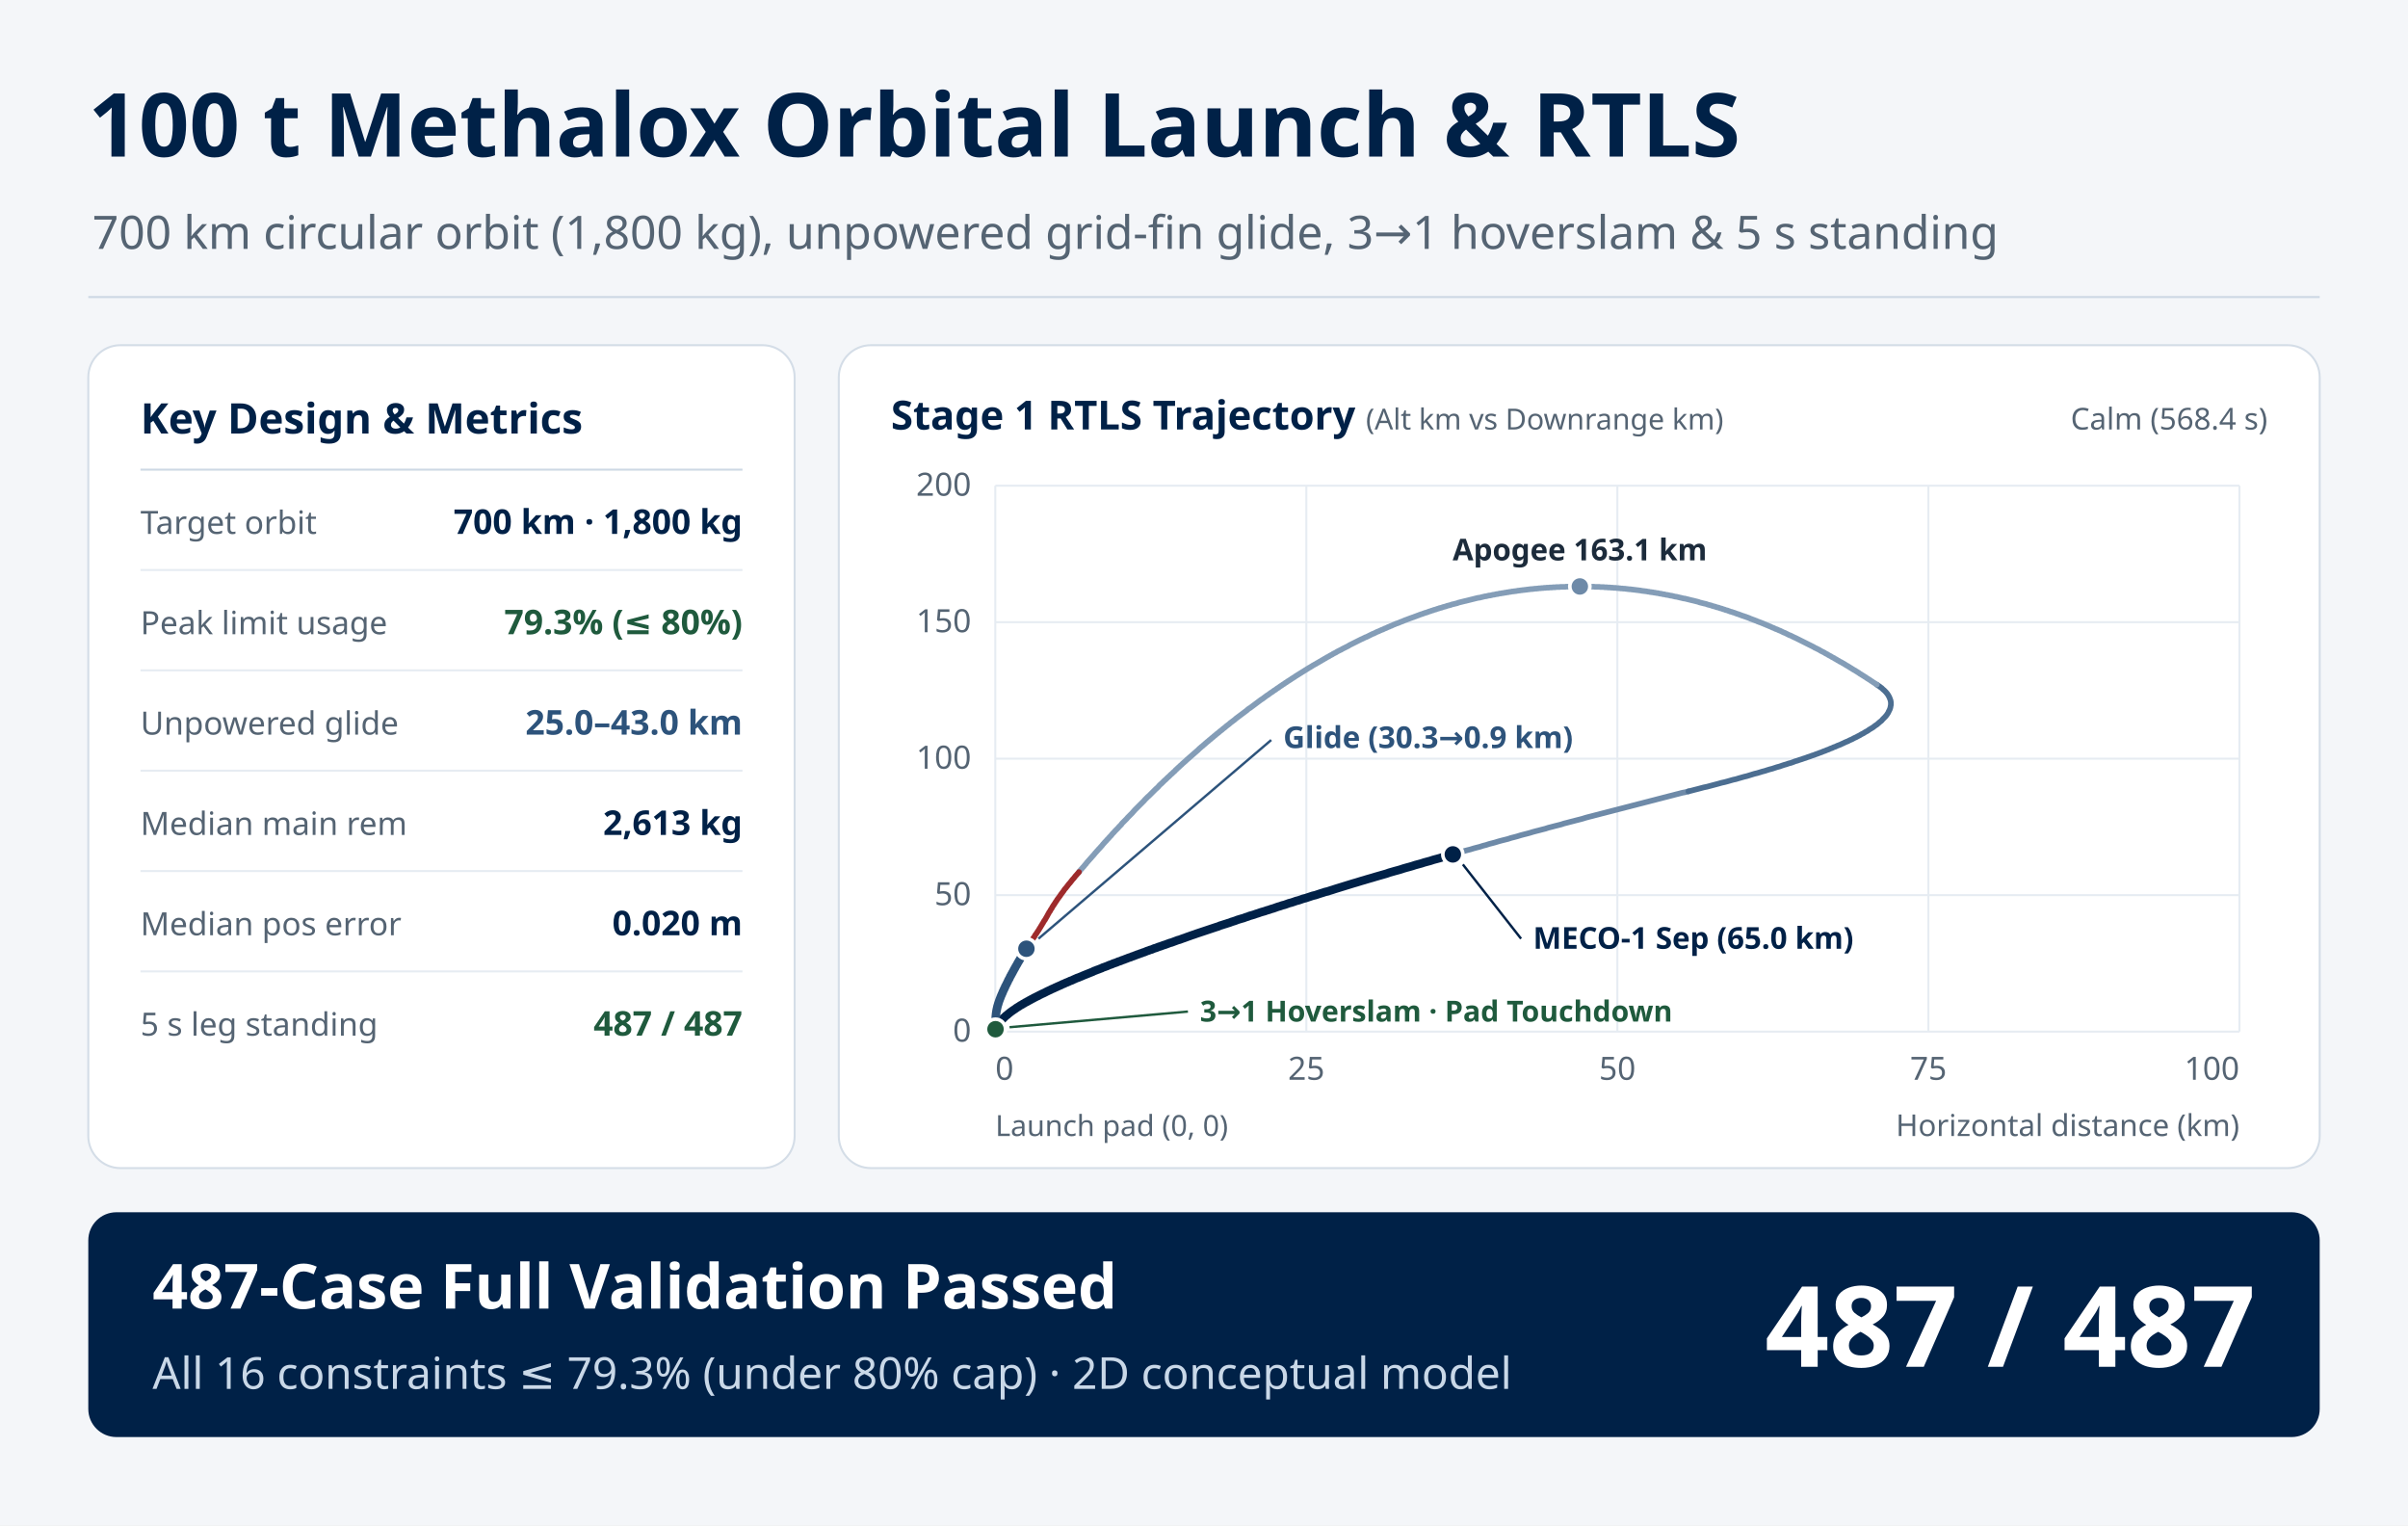
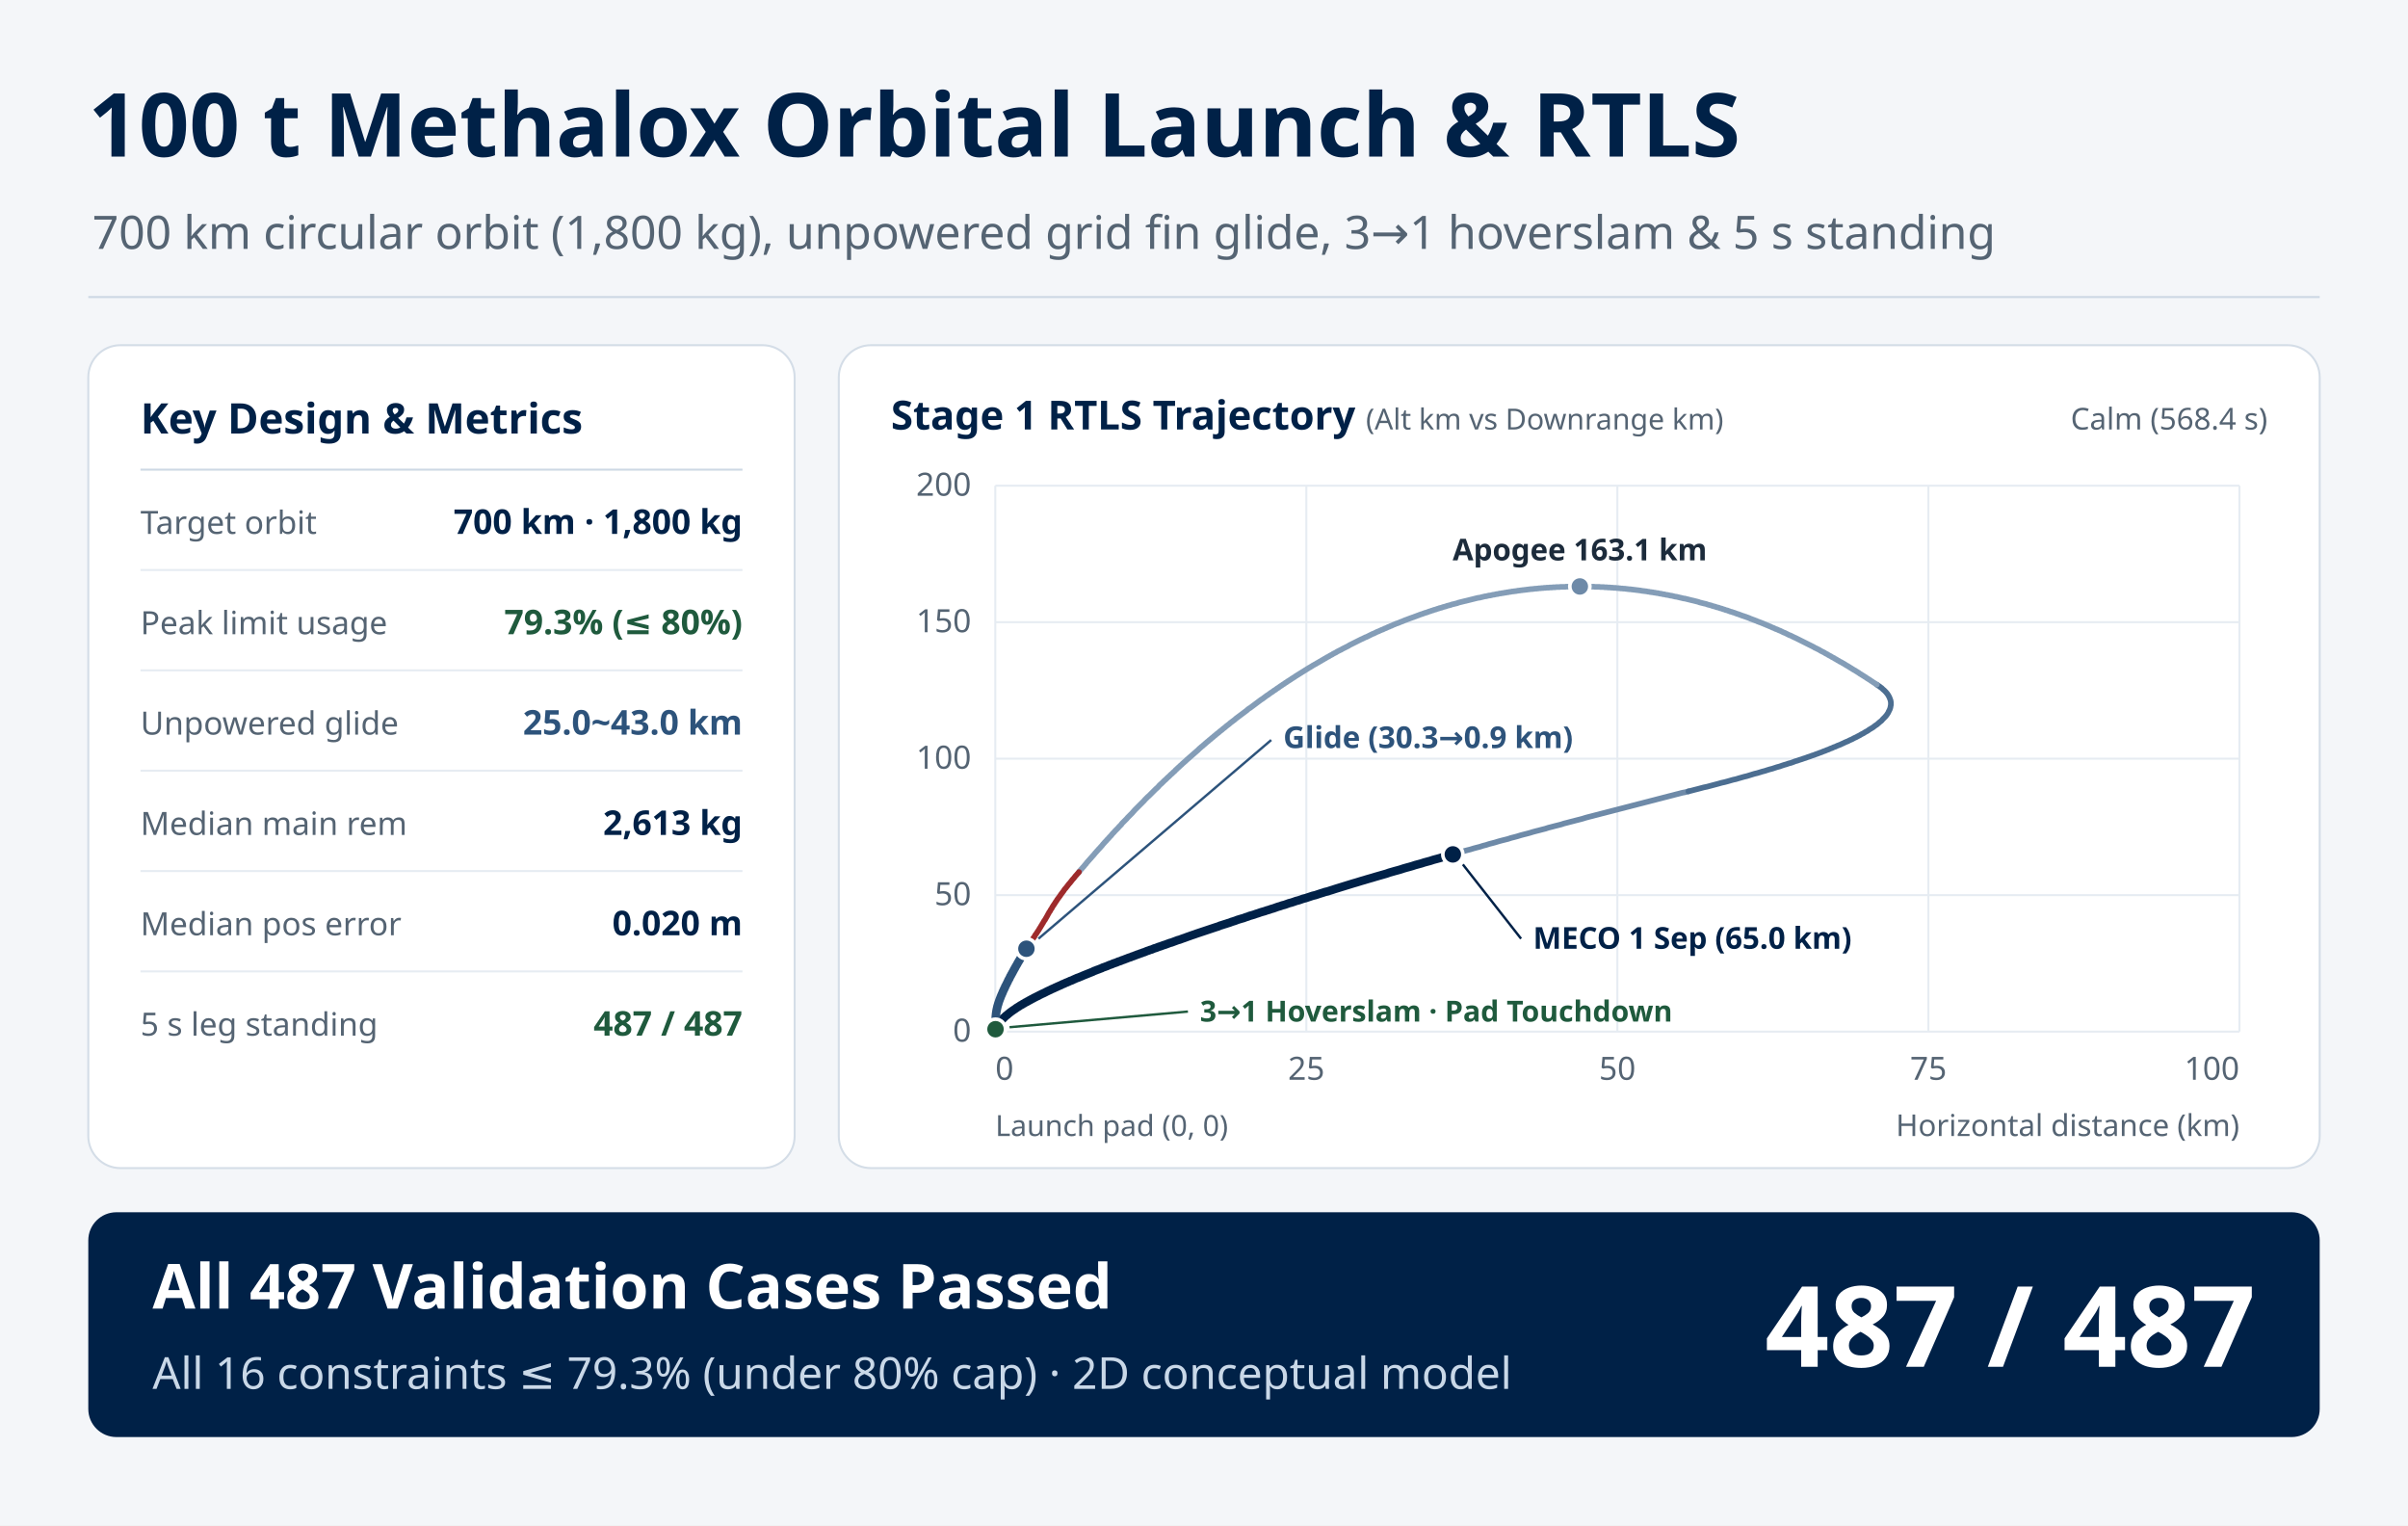
<svg xmlns="http://www.w3.org/2000/svg" width="1200" height="760" viewBox="0 0 1200 760" role="img" aria-labelledby="title desc">
  <style>text{font-family:'Noto Sans KR','Malgun Gothic','Apple SD Gothic Neo','Segoe UI',sans-serif;font-variant-numeric:tabular-nums}</style>
  <rect width="1200" height="760" fill="#F4F6F9" />
  <text x="44" y="78" font-size="44" fill="#002147" font-weight="750">100 t Methalox Orbital Launch &amp; RTLS</text>
-   <text x="46" y="124" font-size="23" fill="#556473">700 km circular orbit (1,800 kg), unpowered grid-fin glide, 3→1 hoverslam &amp; 5 s standing</text>
+   <text x="46" y="124" font-size="23" fill="#556473">700 km circular orbit (1,800 kg), unpowered grid fin glide, 3→1 hoverslam &amp; 5 s standing</text>
  <line x1="44" y1="148" x2="1156" y2="148" stroke="#CDD8E4" stroke-width="1" />
  <rect x="44" y="172" width="352" height="410" rx="16" fill="#FFFFFF" stroke="#D4DDE7" stroke-width="1" />
  <text x="70" y="216" font-size="21" fill="#002147" font-weight="700">Key Design &amp; Metrics</text>
  <line x1="70" y1="234" x2="370" y2="234" stroke="#CDD8E4" stroke-width="1" />
  <text x="70" y="266" font-size="16" fill="#556473">Target orbit</text>
  <text x="370" y="266" font-size="17" fill="#002147" font-weight="700" text-anchor="end">700 km · 1,800 kg</text>
  <line x1="70" y1="284" x2="370" y2="284" stroke="#E6ECF2" stroke-width="1" />
  <text x="70" y="316" font-size="16" fill="#556473">Peak limit usage</text>
  <text x="370" y="316" font-size="17" fill="#1F5A3D" font-weight="700" text-anchor="end">79.3% (≤ 80%)</text>
  <line x1="70" y1="334" x2="370" y2="334" stroke="#E6ECF2" stroke-width="1" />
  <text x="70" y="366" font-size="16" fill="#556473">Unpowered glide</text>
-   <text x="370" y="366" font-size="17" fill="#2D537B" font-weight="700" text-anchor="end">25.0–43.0 km</text>
+   <text x="370" y="366" font-size="17" fill="#2D537B" font-weight="700" text-anchor="end">25.0~43.0 km</text>
  <line x1="70" y1="384" x2="370" y2="384" stroke="#E6ECF2" stroke-width="1" />
  <text x="70" y="416" font-size="16" fill="#556473">Median main rem</text>
  <text x="370" y="416" font-size="17" fill="#002147" font-weight="700" text-anchor="end">2,613 kg</text>
  <line x1="70" y1="434" x2="370" y2="434" stroke="#E6ECF2" stroke-width="1" />
  <text x="70" y="466" font-size="16" fill="#556473">Median pos error</text>
  <text x="370" y="466" font-size="17" fill="#002147" font-weight="700" text-anchor="end">0.020 m</text>
  <line x1="70" y1="484" x2="370" y2="484" stroke="#E6ECF2" stroke-width="1" />
  <text x="70" y="516" font-size="16" fill="#556473">5 s leg standing</text>
  <text x="370" y="516" font-size="17" fill="#1F5A3D" font-weight="700" text-anchor="end">487 / 487</text>
  <rect x="418" y="172" width="738" height="410" rx="16" fill="#FFFFFF" stroke="#D4DDE7" stroke-width="1" />
  <text x="444" y="214" font-size="20" fill="#002147" font-weight="700">Stage 1 RTLS Trajectory <tspan font-size="14.5" fill="#556473" font-weight="400">(Alt km vs Downrange km)</tspan>
  </text>
  <text x="1130" y="214" font-size="15" fill="#556473" text-anchor="end">Calm (568.4 s)</text>
  <line x1="496" y1="514.0" x2="1116" y2="514.0" stroke="#E6ECF2" stroke-width="1" />
  <text x="484" y="519.0" font-size="16" fill="#556473" text-anchor="end">0</text>
  <line x1="496" y1="446.0" x2="1116" y2="446.0" stroke="#E6ECF2" stroke-width="1" />
  <text x="484" y="451.0" font-size="16" fill="#556473" text-anchor="end">50</text>
  <line x1="496" y1="378.0" x2="1116" y2="378.0" stroke="#E6ECF2" stroke-width="1" />
  <text x="484" y="383.0" font-size="16" fill="#556473" text-anchor="end">100</text>
  <line x1="496" y1="310.0" x2="1116" y2="310.0" stroke="#E6ECF2" stroke-width="1" />
  <text x="484" y="315.0" font-size="16" fill="#556473" text-anchor="end">150</text>
  <line x1="496" y1="242.0" x2="1116" y2="242.0" stroke="#E6ECF2" stroke-width="1" />
  <text x="484" y="247.0" font-size="16" fill="#556473" text-anchor="end">200</text>
  <line x1="496.0" y1="242" x2="496.0" y2="514" stroke="#E6ECF2" stroke-width="1" />
  <text x="496.0" y="538" font-size="16" fill="#556473" text-anchor="start">0</text>
  <line x1="651.0" y1="242" x2="651.0" y2="514" stroke="#E6ECF2" stroke-width="1" />
  <text x="651.0" y="538" font-size="16" fill="#556473" text-anchor="middle">25</text>
  <line x1="806.0" y1="242" x2="806.0" y2="514" stroke="#E6ECF2" stroke-width="1" />
  <text x="806.0" y="538" font-size="16" fill="#556473" text-anchor="middle">50</text>
  <line x1="961.0" y1="242" x2="961.0" y2="514" stroke="#E6ECF2" stroke-width="1" />
  <text x="961.0" y="538" font-size="16" fill="#556473" text-anchor="middle">75</text>
  <line x1="1116.0" y1="242" x2="1116.0" y2="514" stroke="#E6ECF2" stroke-width="1" />
  <text x="1116.0" y="538" font-size="16" fill="#556473" text-anchor="end">100</text>
  <polyline points="496.0,514.0 496.0,514.0 496.0,514.0 496.0,514.0 496.0,514.0 496.0,514.0 496.0,514.0 496.0,514.0 496.0,514.0 496.0,514.0 496.0,514.0 496.0,514.0 496.0,514.0 496.0,513.9 496.0,513.9 496.0,513.9 496.0,513.9 496.0,513.9 496.0,513.9 496.0,513.9 496.0,513.9 496.0,513.9 496.0,513.9 496.0,513.9 496.0,513.9 496.0,513.8 496.0,513.8 496.0,513.8 496.0,513.8 496.0,513.8 496.0,513.8 496.0,513.8 496.0,513.7 496.0,513.7 496.0,513.7 496.0,513.7 496.0,513.7 496.0,513.7 496.0,513.7 496.0,513.6 496.0,513.6 496.0,513.6 496.0,513.6 496.0,513.6 496.0,513.5 496.0,513.5 496.0,513.5 496.0,513.5 496.0,513.4 496.0,513.4 496.0,513.4 496.0,513.4 496.0,513.4 496.0,513.3 496.0,513.3 496.0,513.3 496.0,513.2 496.0,513.2 496.0,513.2 496.0,513.2 496.0,513.1 496.0,513.1 496.0,513.1 496.0,513.0 496.0,513.0 496.0,513.0 496.1,512.9 496.1,512.9 496.1,512.9 496.1,512.8 496.1,512.8 496.1,512.8 496.1,512.7 496.1,512.7 496.1,512.7 496.1,512.6 496.1,512.6 496.2,512.6 496.2,512.5 496.2,512.5 496.2,512.4 496.2,512.4 496.2,512.4 496.3,512.3 496.3,512.3 496.3,512.2 496.3,512.2 496.3,512.1 496.3,512.1 496.4,512.1 496.4,512.0 496.4,512.0 496.4,511.9 496.5,511.9 496.5,511.8 496.5,511.8 496.5,511.7 496.6,511.7 496.6,511.6 496.6,511.6 496.6,511.5 496.7,511.5 496.7,511.4 496.7,511.4 496.8,511.3 496.8,511.3 496.8,511.2 496.9,511.1 496.9,511.1 496.9,511.0 497.0,511.0 497.0,510.9 497.0,510.9 497.1,510.8 497.1,510.7 497.2,510.7 497.2,510.6 497.2,510.6 497.3,510.5 497.3,510.4 497.4,510.4 497.4,510.3 497.5,510.2 497.5,510.2 497.5,510.1 497.6,510.0 497.6,510.0 497.7,509.9 497.8,509.8 497.8,509.8 497.9,509.7 497.9,509.6 498.0,509.6 498.0,509.5 498.1,509.4 498.1,509.3 498.2,509.3 498.3,509.2 498.3,509.1 498.4,509.1 498.5,509.0 498.5,508.9 498.6,508.8 498.7,508.7 498.7,508.7 498.8,508.6 498.9,508.5 499.0,508.4 499.0,508.3 499.1,508.3 499.2,508.2 499.3,508.1 499.3,508.0 499.4,507.9 499.5,507.8 499.6,507.8 499.7,507.7 499.8,507.6 499.8,507.5 499.9,507.4 500.0,507.3 500.1,507.2 500.2,507.1 500.3,507.1 500.4,507.0 500.5,506.9 500.6,506.8 500.7,506.7 500.8,506.6 500.9,506.5 501.0,506.4 501.1,506.3 501.2,506.2 501.3,506.1 501.4,506.0 501.5,506.0 501.6,505.9 501.8,505.8 501.9,505.7 502.0,505.6 502.1,505.5 502.2,505.4 502.3,505.3 502.4,505.2 502.6,505.1 502.7,505.0 502.8,504.9 502.9,504.8 503.1,504.7 503.2,504.6 503.3,504.5 503.4,504.4 503.6,504.3 503.7,504.2 503.8,504.1 504.0,504.0 504.1,503.9 504.3,503.8 504.4,503.7 504.5,503.6 504.7,503.5 504.8,503.4 505.0,503.3 505.1,503.2 505.3,503.1 505.4,503.0 505.6,502.9 505.7,502.8 505.9,502.7 506.0,502.6 506.2,502.5 506.4,502.3 506.5,502.2 506.7,502.1 506.9,502.0 507.0,501.9 507.2,501.8 507.4,501.7 507.5,501.6 507.7,501.5 507.9,501.4 508.1,501.2 508.3,501.1 508.4,501.0 508.6,500.9 508.8,500.8 509.0,500.7 509.2,500.6 509.4,500.5 509.6,500.3 509.8,500.2 510.0,500.1 510.2,500.0 510.4,499.9 510.6,499.8 510.8,499.6 511.0,499.5 511.2,499.4 511.4,499.3 511.7,499.2 511.9,499.0 512.1,498.9 512.3,498.8 512.6,498.7 512.8,498.5 513.0,498.4 513.2,498.3 513.5,498.2 513.7,498.0 514.0,497.9 514.2,497.8 514.5,497.6 514.7,497.5 515.0,497.4 515.2,497.2 515.5,497.1 515.7,497.0 516.0,496.8 516.3,496.7 516.5,496.6 516.8,496.4 517.1,496.3 517.4,496.2 517.6,496.0 517.9,495.9 518.2,495.7 518.5,495.6 518.8,495.4 519.1,495.3 519.4,495.1 519.7,495.0 520.0,494.9 520.3,494.7 520.6,494.6 520.9,494.4 521.2,494.3 521.5,494.1 521.9,493.9 522.2,493.8 522.5,493.6 522.8,493.5 523.2,493.3 523.5,493.2 523.8,493.0 524.2,492.8 524.5,492.7 524.9,492.5 525.2,492.4 525.6,492.2 525.9,492.0 526.3,491.9 526.7,491.7 527.0,491.5 527.4,491.4 527.8,491.2 528.2,491.0 528.6,490.9 528.9,490.7 529.3,490.5 529.7,490.3 530.1,490.2 530.5,490.0 530.9,489.8 531.3,489.6 531.7,489.5 532.1,489.3 532.6,489.1 533.0,488.9 533.4,488.7 533.8,488.6 534.3,488.4 534.7,488.2 535.1,488.0 535.6,487.8 536.0,487.6 536.5,487.4 536.9,487.2 537.4,487.1 537.8,486.9 538.3,486.7 538.8,486.5 539.3,486.3 539.7,486.1 540.2,485.9 540.7,485.7 541.2,485.5 541.7,485.3 542.2,485.1 542.7,484.9 543.2,484.7 543.7,484.5 544.2,484.3 544.7,484.1 545.2,483.8 545.8,483.6 546.3,483.4 546.8,483.2 547.4,483.0 547.9,482.8 548.4,482.6 549.0,482.4 549.5,482.1 550.1,481.9 550.7,481.7 551.2,481.5 551.8,481.3 552.4,481.0 552.9,480.8 553.5,480.6 554.1,480.4 554.7,480.1 555.3,479.9 555.9,479.7 556.5,479.5 557.1,479.2 557.7,479.0 558.4,478.8 559.0,478.5 559.6,478.3 560.2,478.1 560.9,477.8 561.5,477.6 562.2,477.3 562.8,477.1 563.5,476.9 564.1,476.6 564.8,476.4 565.5,476.1 566.1,475.9 566.8,475.6 567.5,475.4 568.2,475.1 568.9,474.9 569.6,474.6 570.3,474.4 571.0,474.1 571.7,473.8 572.4,473.6 573.1,473.3 573.9,473.1 574.6,472.8 575.3,472.5 576.1,472.3 576.8,472.0 577.6,471.7 578.3,471.5 579.1,471.2 579.9,470.9 580.6,470.7 581.4,470.4 582.2,470.1 583.0,469.8 583.8,469.6 584.6,469.3 585.4,469.0 586.2,468.7 587.0,468.4 587.8,468.2 588.6,467.9 589.4,467.6 590.3,467.3 591.1,467.0 591.9,466.7 592.8,466.4 593.6,466.1 594.5,465.8 595.4,465.5 596.2,465.2 597.1,464.9 598.0,464.6 598.9,464.3 599.8,464.0 600.7,463.7 601.6,463.4 602.5,463.1 603.4,462.8 604.3,462.5 605.2,462.2 606.1,461.9 607.1,461.6 608.0,461.2 609.0,460.9 609.9,460.6 610.9,460.3 611.8,460.0 612.8,459.7 613.8,459.3 614.8,459.0 615.7,458.7 616.7,458.3 617.7,458.0 618.7,457.7 619.8,457.4 620.8,457.0 621.8,456.7 622.8,456.3 623.9,456.0 624.9,455.7 626.0,455.3 627.0,455.0 628.1,454.6 629.1,454.3 630.2,454.0 631.3,453.6 632.4,453.3 633.5,452.9 634.6,452.6 635.7,452.2 636.8,451.8 637.9,451.5 639.0,451.1 640.2,450.8 641.3,450.4 642.4,450.0 643.6,449.7 644.8,449.3 645.9,448.9 647.1,448.6 648.3,448.2 649.4,447.8 650.6,447.5 651.8,447.1 653.0,446.7 654.2,446.3 655.5,446.0 656.7,445.6 657.9,445.2 659.2,444.8 660.4,444.4 661.7,444.1 662.9,443.7 664.2,443.3 665.4,442.9 666.7,442.5 668.0,442.1 669.3,441.7 670.6,441.3 671.9,440.9 673.2,440.5 674.5,440.1 675.9,439.7 677.2,439.3 678.5,438.9 679.9,438.5 681.2,438.1 682.6,437.7 684.0,437.3 685.3,436.9 686.7,436.5 688.1,436.1 689.5,435.7 690.9,435.3 692.3,434.8 693.7,434.4 695.1,434.0 696.6,433.6 698.0,433.2 699.5,432.7 700.9,432.3 702.4,431.9 703.8,431.5 705.3,431.0 706.8,430.6 708.3,430.2 709.8,429.7 711.3,429.3 712.8,428.9 714.3,428.4 715.8,428.0 717.3,427.6 718.9,427.1 720.4,426.7 722.0,426.2 723.5,425.8 725.0,425.4" fill="none" stroke="#002147" stroke-width="4.2" stroke-linecap="round" stroke-linejoin="round" />
  <polyline points="725.0,425.4 726.6,424.9 728.1,424.5 729.7,424.0 731.2,423.6 732.8,423.2 734.4,422.7 735.9,422.3 737.5,421.9 739.0,421.4 740.6,421.0 742.1,420.5 743.7,420.1 745.2,419.7 746.8,419.2 748.3,418.8 749.9,418.4 751.5,418.0 753.0,417.5 754.6,417.1 756.1,416.7 757.7,416.2 759.2,415.8 760.8,415.4 762.3,415.0 763.9,414.5 765.4,414.1 767.0,413.7 768.5,413.3 770.1,412.9 771.6,412.4 773.2,412.0 774.7,411.6 776.3,411.2 777.9,410.8 779.4,410.3 781.0,409.9 782.5,409.5 784.1,409.1 785.6,408.7 787.2,408.3 788.7,407.9 790.3,407.4 791.8,407.0 793.4,406.6 794.9,406.2 796.5,405.8 798.0,405.4 799.6,405.0 801.1,404.6 802.7,404.2 804.2,403.8 805.8,403.4 807.3,403.0 808.9,402.6 810.4,402.2 812.0,401.8 813.5,401.4 815.1,401.0 816.6,400.6 818.2,400.2 819.7,399.8 821.3,399.4 822.8,399.0 824.4,398.6 825.9,398.2 827.5,397.8 829.0,397.4 830.6,397.0 832.1,396.6 833.7,396.2 835.2,395.8 836.8,395.4 838.3,395.0 839.9,394.7 841.4,394.3" fill="none" stroke="#6E8AA8" stroke-width="2.8" stroke-linecap="round" stroke-linejoin="round" />
  <polyline points="841.4,394.3 843.0,393.9 844.5,393.5 846.1,393.1 847.6,392.7 849.1,392.3 850.6,392.0 852.1,391.6 853.6,391.2 855.1,390.8 856.6,390.4 858.0,390.0 859.4,389.7 860.9,389.3 862.3,388.9 863.7,388.5 865.1,388.2 866.4,387.8 867.8,387.4 869.2,387.0 870.5,386.7 871.8,386.3 873.1,385.9 874.4,385.5 875.7,385.2 877.0,384.8 878.3,384.4 879.5,384.1 880.7,383.7 882.0,383.3 883.2,383.0 884.4,382.6 885.6,382.2 886.8,381.9 887.9,381.5 889.1,381.1 890.2,380.8 891.3,380.4 892.5,380.1 893.6,379.7 894.6,379.3 895.7,379.0 896.8,378.6 897.8,378.3 898.9,377.9 899.9,377.6 900.9,377.2 901.9,376.9 902.9,376.5 903.9,376.2 904.9,375.8 905.8,375.5 906.8,375.1 907.7,374.8 908.6,374.4 909.5,374.1 910.4,373.7 911.3,373.4 912.1,373.0 913.0,372.7 913.8,372.3 914.7,372.0 915.5,371.6 916.3,371.3 917.1,371.0 917.9,370.6 918.6,370.3 919.4,369.9 920.1,369.6 920.9,369.3 921.6,368.9 922.3,368.6 923.0,368.3 923.7,367.9 924.3,367.6 925.0,367.3 925.7,366.9 926.3,366.6 926.9,366.3 927.5,365.9 928.1,365.6 928.7,365.3 929.3,364.9 929.8,364.6 930.4,364.3 930.9,364.0 931.4,363.6 931.9,363.3 932.4,363.0 932.9,362.7 933.4,362.4 933.9,362.0 934.3,361.7 934.7,361.4 935.2,361.1 935.6,360.8 936.0,360.4 936.4,360.1 936.7,359.8 937.1,359.5 937.5,359.2 937.8,358.9 938.1,358.5 938.4,358.2 938.7,357.9 939.0,357.6 939.3,357.3 939.6,357.0 939.8,356.7 940.1,356.4 940.3,356.1 940.5,355.8 940.7,355.5 940.9,355.2 941.1,354.8 941.2,354.5 941.4,354.2 941.5,353.9 941.7,353.6 941.8,353.3 941.9,353.0 942.0,352.7 942.1,352.4 942.1,352.1 942.2,351.8 942.2,351.6 942.3,351.3 942.3,351.0 942.3,350.7 942.3,350.4 942.3,350.1 942.3,349.8 942.2,349.5 942.2,349.2 942.1,348.9 942.0,348.6 941.9,348.3 941.8,348.1 941.7,347.8 941.6,347.5 941.4,347.2 941.3,346.9 941.1,346.6 941.0,346.4 940.8,346.1 940.6,345.8 940.4,345.5 940.1,345.2 939.9,344.9 939.7,344.7 939.4,344.4 939.1,344.1 938.8,343.8 938.5,343.6 938.2,343.3 937.9,343.0 937.6,342.7 937.2,342.5 936.9,342.2 936.5,341.9 936.1,341.7 935.7,341.4 935.3,341.1" fill="none" stroke="#4C6E91" stroke-width="2.8" stroke-linecap="round" stroke-linejoin="round" />
  <polyline points="935.3,341.1 934.9,340.9 934.5,340.6 934.1,340.3 933.7,340.1 933.3,339.8 932.9,339.5 932.5,339.3 932.1,339.0 931.7,338.7 931.3,338.5 930.9,338.2 930.5,338.0 930.1,337.7 929.7,337.4 929.3,337.2 928.9,336.9 928.5,336.7 928.1,336.4 927.7,336.2 927.3,335.9 926.9,335.7 926.5,335.4 926.1,335.1 925.7,334.9 925.3,334.6 924.9,334.4 924.5,334.1 924.1,333.9 923.7,333.7 923.3,333.4 922.9,333.2 922.5,332.9 922.1,332.7 921.7,332.4 921.3,332.2 920.9,331.9 920.5,331.7 920.1,331.5 919.7,331.2 919.3,331.0 918.9,330.7 918.5,330.5 918.1,330.3 917.7,330.0 917.2,329.8 916.8,329.6 916.4,329.3 916.0,329.1 915.6,328.9 915.2,328.6 914.8,328.4 914.4,328.2 914.0,327.9 913.6,327.7 913.2,327.5 912.8,327.3 912.4,327.0 912.0,326.8 911.6,326.6 911.2,326.4 910.8,326.1 910.4,325.9 910.0,325.7 909.6,325.5 909.2,325.2 908.8,325.0 908.4,324.8 908.0,324.6 907.6,324.4 907.2,324.2 906.8,323.9 906.4,323.7 906.0,323.5 905.6,323.3 905.2,323.1 904.8,322.9 904.3,322.7 903.9,322.4 903.5,322.2 903.1,322.0 902.7,321.8 902.3,321.6 901.9,321.4 901.5,321.2 901.1,321.0 900.7,320.8 900.3,320.6 899.9,320.4 899.5,320.2 899.1,320.0 898.7,319.8 898.3,319.6 897.9,319.4 897.5,319.2 897.1,319.0 896.7,318.8 896.3,318.6 895.9,318.4 895.5,318.2 895.1,318.0 894.7,317.8 894.2,317.6 893.8,317.4 893.4,317.2 893.0,317.0 892.6,316.8 892.2,316.6 891.8,316.5 891.4,316.3 891.0,316.1 890.6,315.9 890.2,315.7 889.8,315.5 889.4,315.3 889.0,315.2 888.6,315.0 888.2,314.8 887.8,314.6 887.4,314.4 887.0,314.2 886.6,314.1 886.2,313.9 885.8,313.7 885.3,313.5 884.9,313.4 884.5,313.2 884.1,313.0 883.7,312.8 883.3,312.7 882.9,312.5 882.5,312.3 882.1,312.1 881.7,312.0 881.3,311.8 880.9,311.6 880.5,311.5 880.1,311.3 879.7,311.1 879.3,311.0 878.9,310.8 878.5,310.6 878.1,310.5 877.7,310.3 877.2,310.1 876.8,310.0 876.4,309.8 876.0,309.7 875.6,309.5 875.2,309.3 874.8,309.2 874.4,309.0 874.0,308.9 873.6,308.7 873.2,308.6 872.8,308.4 872.4,308.3 872.0,308.1 871.6,307.9 871.2,307.8 870.8,307.6 870.4,307.5 870.0,307.3 869.5,307.2 869.1,307.0 868.7,306.9 868.3,306.8 867.9,306.6 867.5,306.5 867.1,306.3 866.7,306.2 866.3,306.0 865.9,305.9 865.5,305.8 865.1,305.6 864.7,305.5 864.3,305.3 863.9,305.2 863.5,305.1 863.1,304.9 862.6,304.8 862.2,304.7 861.8,304.5 861.4,304.4 861.0,304.2 860.6,304.1 860.2,304.0 859.8,303.9 859.4,303.7 859.0,303.6 858.6,303.5 858.2,303.3 857.8,303.2 857.4,303.1 857.0,303.0 856.6,302.8 856.2,302.7 855.7,302.6 855.3,302.5 854.9,302.3 854.5,302.2 854.1,302.1 853.7,302.0 853.3,301.9 852.9,301.7 852.5,301.6 852.1,301.5 851.7,301.4 851.3,301.3 850.9,301.2 850.5,301.0 850.1,300.9 849.7,300.8 849.2,300.7 848.8,300.6 848.4,300.5 848.0,300.4 847.6,300.3 847.2,300.2 846.8,300.1 846.4,299.9 846.0,299.8 845.6,299.7 845.2,299.6 844.8,299.5 844.4,299.4 844.0,299.3 843.6,299.2 843.1,299.1 842.7,299.0 842.3,298.9 841.9,298.8 841.5,298.7 841.1,298.6 840.7,298.5 840.3,298.4 839.9,298.3 839.5,298.2 839.1,298.2 838.7,298.1 838.3,298.0 837.9,297.9 837.5,297.8 837.0,297.7 836.6,297.6 836.2,297.5 835.8,297.4 835.4,297.3 835.0,297.3 834.6,297.2 834.2,297.1 833.8,297.0 833.4,296.9 833.0,296.8 832.6,296.8 832.2,296.7 831.8,296.6 831.3,296.5 830.9,296.4 830.5,296.4 830.1,296.3 829.7,296.2 829.3,296.1 828.9,296.1 828.5,296.0 828.1,295.9 827.7,295.8 827.3,295.8 826.9,295.7 826.5,295.6 826.1,295.5 825.7,295.5 825.2,295.4 824.8,295.3 824.4,295.3 824.0,295.2 823.6,295.1 823.2,295.1 822.8,295.0 822.4,295.0 822.0,294.9 821.6,294.8 821.2,294.8 820.8,294.7 820.4,294.6 820.0,294.6 819.5,294.5 819.1,294.5 818.7,294.4 818.3,294.4 817.9,294.3 817.5,294.2 817.1,294.2 816.7,294.1 816.3,294.1 815.9,294.0 815.5,294.0 815.1,293.9 814.7,293.9 814.2,293.8 813.8,293.8 813.4,293.7 813.0,293.7 812.6,293.6 812.2,293.6 811.8,293.6 811.4,293.5 811.0,293.5 810.6,293.4 810.2,293.4 809.8,293.3 809.4,293.3 809.0,293.3 808.5,293.2 808.1,293.2 807.7,293.2 807.3,293.1 806.9,293.1 806.5,293.0 806.1,293.0 805.7,293.0 805.3,292.9 804.9,292.9 804.5,292.9 804.1,292.9 803.7,292.8 803.3,292.8 802.8,292.8 802.4,292.7 802.0,292.7 801.6,292.7 801.2,292.7 800.8,292.6 800.4,292.6 800.0,292.6 799.6,292.6 799.2,292.5 798.8,292.5 798.4,292.5 798.0,292.5 797.5,292.5 797.1,292.4 796.7,292.4 796.3,292.4 795.9,292.4 795.5,292.4 795.1,292.4 794.7,292.4 794.3,292.3 793.9,292.3 793.5,292.3 793.1,292.3 792.7,292.3 792.2,292.3 791.8,292.3 791.4,292.3 791.0,292.3 790.6,292.3 790.2,292.3 789.8,292.2 789.4,292.2 789.0,292.2 788.6,292.2 788.2,292.2 787.8,292.2 787.4,292.2 787.0,292.2 786.5,292.2 786.1,292.2 785.7,292.2 785.3,292.2 784.9,292.2 784.5,292.3 784.1,292.3 783.7,292.3 783.3,292.3 782.9,292.3 782.5,292.3 782.1,292.3 781.7,292.3 781.2,292.3 780.8,292.3 780.4,292.3 780.0,292.4 779.6,292.4 779.2,292.4 778.8,292.4 778.4,292.4 778.0,292.4 777.6,292.4 777.2,292.5 776.8,292.5 776.4,292.5 775.9,292.5 775.5,292.5 775.1,292.6 774.7,292.6 774.3,292.6 773.9,292.6 773.5,292.7 773.1,292.7 772.7,292.7 772.3,292.7 771.9,292.8 771.5,292.8 771.1,292.8 770.7,292.8 770.2,292.9 769.8,292.9 769.4,292.9 769.0,293.0 768.6,293.0 768.2,293.0 767.8,293.1 767.4,293.1 767.0,293.1 766.6,293.2 766.2,293.2 765.8,293.3 765.4,293.3 764.9,293.3 764.5,293.4 764.1,293.4 763.7,293.5 763.3,293.5 762.9,293.5 762.5,293.6 762.1,293.6 761.7,293.7 761.3,293.7 760.9,293.8 760.5,293.8 760.1,293.9 759.7,293.9 759.2,294.0 758.8,294.0 758.4,294.1 758.0,294.1 757.6,294.2 757.2,294.2 756.8,294.3 756.4,294.3 756.0,294.4 755.6,294.5 755.2,294.5 754.8,294.6 754.4,294.6 754.0,294.7 753.5,294.7 753.1,294.8 752.7,294.9 752.3,294.9 751.9,295.0 751.5,295.1 751.1,295.1 750.7,295.2 750.3,295.3 749.9,295.3 749.5,295.4 749.1,295.5 748.7,295.5 748.3,295.6 747.8,295.7 747.4,295.7 747.0,295.8 746.6,295.9 746.2,296.0 745.8,296.0 745.4,296.1 745.0,296.2 744.6,296.3 744.2,296.3 743.8,296.4 743.4,296.5 743.0,296.6 742.6,296.7 742.1,296.7 741.7,296.8 741.3,296.9 740.9,297.0 740.5,297.1 740.1,297.1 739.7,297.2 739.3,297.3 738.9,297.4 738.5,297.5 738.1,297.6 737.7,297.7 737.3,297.8 736.9,297.8 736.5,297.9 736.0,298.0 735.6,298.1 735.2,298.2 734.8,298.3 734.4,298.4 734.0,298.5 733.6,298.6 733.2,298.7 732.8,298.8 732.4,298.9 732.0,299.0 731.6,299.1 731.2,299.2 730.8,299.3 730.4,299.4 729.9,299.5 729.5,299.6 729.1,299.7 728.7,299.8 728.3,299.9 727.9,300.0 727.5,300.1 727.1,300.2 726.7,300.3 726.3,300.5 725.9,300.6 725.5,300.7 725.1,300.8 724.7,300.9 724.3,301.0 723.8,301.1 723.4,301.2 723.0,301.4 722.6,301.5 722.2,301.6 721.8,301.7 721.4,301.8 721.0,301.9 720.6,302.1 720.2,302.2 719.8,302.3 719.4,302.4 719.0,302.5 718.6,302.7 718.2,302.8 717.8,302.9 717.3,303.0 716.9,303.2 716.5,303.3 716.1,303.4 715.7,303.6 715.3,303.7 714.9,303.8 714.5,303.9 714.1,304.1 713.7,304.2 713.3,304.3 712.9,304.5 712.5,304.6 712.1,304.7 711.7,304.9 711.3,305.0 710.9,305.2 710.4,305.3 710.0,305.4 709.6,305.6 709.2,305.7 708.8,305.9 708.4,306.0 708.0,306.1 707.6,306.3 707.2,306.4 706.8,306.6 706.4,306.7 706.0,306.9 705.6,307.0 705.2,307.2 704.8,307.3 704.4,307.5 704.0,307.6 703.5,307.8 703.1,307.9 702.7,308.1 702.3,308.2 701.9,308.4 701.5,308.5 701.1,308.7 700.7,308.8 700.3,309.0 699.9,309.1 699.5,309.3 699.1,309.5 698.7,309.6 698.3,309.8 697.9,309.9 697.5,310.1 697.1,310.3 696.7,310.4 696.3,310.6 695.8,310.7 695.4,310.9 695.0,311.1 694.6,311.2 694.2,311.4 693.8,311.6 693.4,311.8 693.0,311.9 692.6,312.1 692.2,312.3 691.8,312.4 691.4,312.6 691.0,312.8 690.6,313.0 690.2,313.1 689.8,313.3 689.4,313.5 689.0,313.7 688.6,313.8 688.2,314.0 687.7,314.2 687.3,314.4 686.9,314.6 686.5,314.7 686.1,314.9 685.7,315.1 685.3,315.3 684.9,315.5 684.5,315.7 684.1,315.8 683.7,316.0 683.3,316.2 682.9,316.4 682.5,316.6 682.1,316.8 681.7,317.0 681.3,317.2 680.9,317.4 680.5,317.5 680.1,317.7 679.7,317.9 679.3,318.1 678.9,318.3 678.4,318.5 678.0,318.7 677.6,318.9 677.2,319.1 676.8,319.3 676.4,319.5 676.0,319.7 675.6,319.9 675.2,320.1 674.8,320.3 674.4,320.5 674.0,320.7 673.6,320.9 673.2,321.1 672.8,321.3 672.4,321.5 672.0,321.8 671.6,322.0 671.2,322.2 670.8,322.4 670.4,322.6 670.0,322.8 669.6,323.0 669.2,323.2 668.8,323.4 668.4,323.7 667.9,323.9 667.5,324.1 667.1,324.3 666.7,324.5 666.3,324.7 665.9,325.0 665.5,325.2 665.1,325.4 664.7,325.6 664.3,325.8 663.9,326.1 663.5,326.3 663.1,326.5 662.7,326.7 662.3,327.0 661.9,327.2 661.5,327.4 661.1,327.6 660.7,327.9 660.3,328.1 659.9,328.3 659.5,328.6 659.1,328.8 658.7,329.0 658.3,329.3 657.9,329.5 657.5,329.7 657.1,330.0 656.7,330.2 656.3,330.4 655.9,330.7 655.5,330.9 655.1,331.1 654.6,331.4 654.2,331.6 653.8,331.9 653.4,332.1 653.0,332.4 652.6,332.6 652.2,332.8 651.8,333.1 651.4,333.3 651.0,333.6 650.6,333.8 650.2,334.1 649.8,334.3 649.4,334.6 649.0,334.8 648.6,335.1 648.2,335.3 647.8,335.6 647.4,335.8 647.0,336.1 646.6,336.3 646.2,336.6 645.8,336.8 645.4,337.1 645.0,337.4 644.6,337.6 644.2,337.9 643.8,338.1 643.4,338.4 643.0,338.7 642.6,338.9 642.2,339.2 641.8,339.4 641.4,339.7 641.0,340.0 640.6,340.2 640.2,340.5 639.8,340.8 639.4,341.0 639.0,341.3 638.6,341.6 638.2,341.8 637.8,342.1 637.4,342.4 637.0,342.7 636.6,342.9 636.2,343.2 635.8,343.5 635.4,343.8 635.0,344.0 634.6,344.3 634.2,344.6 633.8,344.9 633.4,345.1 633.0,345.4 632.6,345.7 632.2,346.0 631.8,346.3 631.4,346.5 631.0,346.8 630.6,347.1 630.2,347.4 629.8,347.7 629.4,348.0 629.0,348.3 628.6,348.5 628.2,348.8 627.8,349.1 627.4,349.4 627.0,349.7 626.6,350.0 626.2,350.3 625.8,350.6 625.4,350.9 625.0,351.2 624.6,351.5 624.2,351.8 623.8,352.1 623.4,352.4 623.0,352.7 622.6,352.9 622.2,353.2 621.8,353.5 621.4,353.9 621.0,354.2 620.6,354.5 620.2,354.8 619.8,355.1 619.4,355.4 619.0,355.7 618.6,356.0 618.2,356.3 617.8,356.6 617.4,356.9 617.0,357.2 616.6,357.5 616.2,357.8 615.8,358.1 615.4,358.5 615.0,358.8 614.6,359.1 614.2,359.4 613.8,359.7 613.4,360.0 613.0,360.3 612.6,360.7 612.2,361.0 611.8,361.3 611.4,361.6 611.0,361.9 610.6,362.3 610.2,362.6 609.8,362.9 609.4,363.2 609.0,363.6 608.6,363.9 608.2,364.2 607.8,364.5 607.4,364.9 607.0,365.2 606.6,365.5 606.2,365.8 605.8,366.2 605.4,366.5 605.0,366.8 604.6,367.2 604.2,367.5 603.8,367.8 603.4,368.2 603.0,368.5 602.6,368.8 602.2,369.2 601.8,369.5 601.4,369.8 601.0,370.2 600.6,370.5 600.2,370.9 599.8,371.2 599.4,371.6 599.0,371.9 598.6,372.2 598.2,372.6 597.8,372.9 597.4,373.3 597.1,373.6 596.7,374.0 596.3,374.3 595.9,374.7 595.5,375.0 595.1,375.4 594.7,375.7 594.3,376.1 593.9,376.4 593.5,376.8 593.1,377.1 592.7,377.5 592.3,377.8 591.9,378.2 591.5,378.5 591.1,378.9 590.7,379.3 590.3,379.6 589.9,380.0 589.5,380.3 589.1,380.7 588.7,381.1 588.3,381.4 587.9,381.8 587.5,382.2 587.1,382.5 586.7,382.9 586.3,383.3 585.9,383.6 585.6,384.0 585.2,384.4 584.8,384.7 584.4,385.1 584.0,385.5 583.6,385.8 583.2,386.2 582.8,386.6 582.4,387.0 582.0,387.3 581.6,387.7 581.2,388.1 580.8,388.5 580.4,388.8 580.0,389.2 579.6,389.6 579.2,390.0 578.8,390.4 578.4,390.7 578.0,391.1 577.6,391.5 577.3,391.9 576.9,392.3 576.5,392.7 576.1,393.0 575.7,393.4 575.3,393.8 574.9,394.2 574.5,394.6 574.1,395.0 573.7,395.4 573.3,395.8 572.9,396.2 572.5,396.6 572.1,396.9 571.7,397.3 571.3,397.7 570.9,398.1 570.5,398.5 570.2,398.9 569.8,399.3 569.4,399.7 569.0,400.1 568.6,400.5 568.2,400.9 567.8,401.3 567.4,401.7 567.0,402.1 566.6,402.5 566.2,402.9 565.8,403.3 565.4,403.7 565.0,404.2 564.6,404.6 564.3,405.0 563.9,405.4 563.5,405.8 563.1,406.2 562.7,406.6 562.3,407.0 561.9,407.4 561.5,407.9 561.1,408.3 560.7,408.7 560.3,409.1 559.9,409.5 559.5,409.9 559.1,410.3 558.8,410.8 558.4,411.2 558.0,411.6 557.6,412.0 557.2,412.5 556.8,412.9 556.4,413.3 556.0,413.7 555.6,414.1 555.2,414.6 554.8,415.0 554.4,415.4 554.0,415.9 553.7,416.3 553.3,416.7 552.9,417.1 552.5,417.6 552.1,418.0 551.7,418.4 551.3,418.9 550.9,419.3 550.5,419.7 550.1,420.2 549.7,420.6 549.4,421.0 549.0,421.5 548.6,421.9 548.2,422.4 547.8,422.8 547.4,423.2 547.0,423.7 546.6,424.1 546.2,424.6 545.8,425.0 545.4,425.5 545.1,425.9 544.7,426.3 544.3,426.8 543.9,427.2 543.5,427.7 543.1,428.1 542.7,428.6 542.3,429.0 541.9,429.5 541.5,429.9 541.2,430.4 540.8,430.8 540.4,431.3 540.0,431.8 539.6,432.2 539.2,432.7 538.8,433.1 538.4,433.6 538.0,434.0 537.7,434.5" fill="none" stroke="#849DB7" stroke-width="2.8" stroke-linecap="round" stroke-linejoin="round" />
  <polyline points="537.7,434.5 537.3,435.0 536.9,435.4 536.5,435.9 536.1,436.3 535.7,436.8 535.4,437.2 535.0,437.7 534.6,438.1 534.2,438.6 533.9,439.0 533.5,439.5 533.2,439.9 532.8,440.3 532.4,440.8 532.1,441.2 531.8,441.6 531.4,442.1 531.1,442.5 530.7,442.9 530.4,443.3 530.1,443.8 529.8,444.2 529.5,444.6 529.2,445.0 528.9,445.4 528.6,445.8 528.3,446.3 528.0,446.7 527.7,447.1 527.4,447.5 527.1,447.9 526.8,448.3 526.6,448.7 526.3,449.1 526.0,449.5 525.8,449.9 525.5,450.3 525.3,450.7 525.0,451.0 524.8,451.4 524.5,451.8 524.3,452.2 524.1,452.6 523.8,453.0 523.6,453.3 523.4,453.7 523.2,454.1 522.9,454.4 522.7,454.8 522.5,455.2 522.3,455.5 522.1,455.9 521.9,456.3 521.7,456.6 521.5,457.0 521.3,457.3 521.1,457.7 520.9,458.0 520.7,458.4 520.4,458.7 520.2,459.1 520.0,459.4 519.8,459.8 519.6,460.1 519.4,460.4 519.2,460.8 519.0,461.1 518.8,461.4 518.6,461.8 518.4,462.1 518.2,462.4 518.0,462.7 517.8,463.1 517.6,463.4 517.4,463.7 517.2,464.0 517.0,464.3 516.8,464.6 516.6,464.9 516.4,465.3 516.1,465.6 515.9,465.9 515.7,466.2 515.6,466.5 515.4,466.8 515.2,467.1 515.0,467.3 514.8,467.6 514.6,467.9 514.4,468.2 514.2,468.5 514.0,468.8 513.8,469.1 513.7,469.3 513.5,469.6 513.3,469.9 513.1,470.2 513.0,470.4 512.8,470.7 512.6,471.0 512.4,471.2 512.3,471.5 512.1,471.8 511.9,472.0 511.8,472.3 511.6,472.5 511.5,472.8" fill="none" stroke="#9E2A2B" stroke-width="2.8" stroke-linecap="round" stroke-linejoin="round" />
  <polyline points="511.5,472.8 511.3,473.1 511.1,473.3 511.0,473.6 510.8,473.8 510.7,474.1 510.5,474.3 510.3,474.6 510.2,474.8 510.0,475.1 509.9,475.4 509.7,475.6 509.6,475.9 509.4,476.1 509.2,476.4 509.1,476.6 508.9,476.9 508.8,477.1 508.6,477.4 508.5,477.6 508.3,477.9 508.2,478.2 508.0,478.4 507.9,478.7 507.7,478.9 507.6,479.2 507.4,479.4 507.3,479.7 507.1,479.9 507.0,480.2 506.9,480.4 506.7,480.7 506.6,480.9 506.4,481.2 506.3,481.4 506.1,481.7 506.0,481.9 505.9,482.2 505.7,482.4 505.6,482.7 505.5,482.9 505.3,483.1 505.2,483.4 505.1,483.6 504.9,483.9 504.8,484.1 504.7,484.4 504.5,484.6 504.4,484.8 504.3,485.1 504.2,485.3 504.0,485.5 503.9,485.8 503.8,486.0 503.7,486.2 503.5,486.4 503.4,486.7 503.3,486.9 503.2,487.1 503.1,487.3 503.0,487.6 502.9,487.8 502.7,488.0 502.6,488.2 502.5,488.4 502.4,488.6 502.3,488.9 502.2,489.1 502.1,489.3 502.0,489.5 501.9,489.7 501.8,489.9 501.7,490.1 501.6,490.3 501.5,490.5 501.4,490.7 501.3,490.9 501.2,491.1 501.1,491.3 501.0,491.4 500.9,491.6 500.9,491.8 500.8,492.0 500.7,492.2 500.6,492.4 500.5,492.5 500.4,492.7 500.4,492.9 500.3,493.1 500.2,493.2 500.1,493.4 500.0,493.6 500.0,493.7 499.9,493.9 499.8,494.0 499.8,494.2 499.7,494.4 499.6,494.5 499.6,494.7 499.5,494.8 499.4,495.0 499.4,495.1 499.3,495.3 499.2,495.4 499.2,495.6 499.1,495.7 499.1,495.8 499.0,496.0 498.9,496.1 498.9,496.2 498.8,496.4 498.8,496.5 498.7,496.6 498.7,496.8 498.6,496.9 498.6,497.0 498.5,497.2 498.5,497.3 498.4,497.4 498.4,497.5 498.3,497.6 498.3,497.8 498.2,497.9 498.2,498.0 498.2,498.1 498.1,498.2 498.1,498.3 498.0,498.4 498.0,498.5 498.0,498.6 497.9,498.7 497.9,498.8 497.9,498.9 497.8,499.1 497.8,499.1 497.8,499.2 497.7,499.3 497.7,499.4 497.7,499.5 497.6,499.6 497.6,499.7 497.6,499.8 497.5,499.9 497.5,500.0 497.5,500.1 497.5,500.2 497.4,500.2 497.4,500.3 497.4,500.4 497.4,500.5 497.3,500.6 497.3,500.7 497.3,500.7 497.3,500.8 497.2,500.9 497.2,501.0 497.2,501.1 497.2,501.1 497.1,501.2 497.1,501.3 497.1,501.4 497.1,501.4 497.1,501.5 497.0,501.6 497.0,501.7 497.0,501.7 497.0,501.8 497.0,501.9 497.0,502.0 496.9,502.0 496.9,502.1 496.9,502.2 496.9,502.2 496.9,502.3 496.9,502.4 496.8,502.5 496.8,502.5 496.8,502.6 496.8,502.7 496.8,502.7 496.8,502.8 496.8,502.9 496.7,502.9 496.7,503.0 496.7,503.1 496.7,503.1 496.7,503.2 496.7,503.2 496.7,503.3 496.7,503.4 496.6,503.4 496.6,503.5 496.6,503.6 496.6,503.6 496.6,503.7 496.6,503.8 496.6,503.8 496.6,503.9 496.6,503.9 496.5,504.0 496.5,504.1 496.5,504.1 496.5,504.2 496.5,504.2 496.5,504.3 496.5,504.4 496.5,504.4 496.5,504.5 496.5,504.5 496.4,504.6 496.4,504.7 496.4,504.7 496.4,504.8 496.4,504.8 496.4,504.9 496.4,504.9 496.4,505.0 496.4,505.1 496.4,505.1 496.4,505.2 496.4,505.2 496.4,505.3 496.4,505.3 496.3,505.4 496.3,505.5 496.3,505.5 496.3,505.6 496.3,505.6 496.3,505.7 496.3,505.7 496.3,505.8 496.3,505.8 496.3,505.9 496.3,505.9 496.3,506.0 496.3,506.0 496.3,506.1 496.3,506.2 496.3,506.2 496.3,506.3 496.3,506.3 496.2,506.4 496.2,506.4 496.2,506.5 496.2,506.5 496.2,506.6 496.2,506.6 496.2,506.7 496.2,506.7 496.2,506.8 496.2,506.8 496.2,506.9 496.2,506.9 496.2,507.0 496.2,507.0 496.2,507.1 496.2,507.1 496.2,507.2 496.2,507.2 496.2,507.3 496.2,507.3 496.2,507.4 496.2,507.4 496.2,507.5 496.2,507.5 496.2,507.6 496.2,507.6 496.2,507.7 496.2,507.7 496.2,507.8 496.2,507.8 496.2,507.9 496.1,507.9 496.1,508.0 496.1,508.0 496.1,508.1 496.1,508.1 496.1,508.2 496.1,508.2 496.1,508.3 496.1,508.3 496.1,508.4 496.1,508.4 496.1,508.4 496.1,508.5 496.1,508.5 496.1,508.6 496.1,508.6 496.1,508.7 496.1,508.7 496.1,508.8 496.1,508.8 496.1,508.9 496.1,508.9 496.1,509.0 496.1,509.0 496.1,509.1 496.1,509.1 496.1,509.1 496.1,509.2 496.1,509.2 496.1,509.3 496.1,509.3 496.1,509.4 496.1,509.4 496.1,509.5 496.1,509.5 496.1,509.5 496.1,509.6 496.1,509.6 496.1,509.7 496.1,509.7 496.1,509.8 496.1,509.8 496.1,509.9 496.1,509.9 496.1,509.9 496.1,510.0 496.1,510.0 496.1,510.1 496.1,510.1 496.1,510.2 496.1,510.2 496.1,510.2 496.1,510.3 496.1,510.3 496.1,510.4 496.1,510.4 496.1,510.5 496.1,510.5 496.1,510.5 496.1,510.6 496.1,510.6 496.1,510.7 496.1,510.7 496.1,510.8 496.1,510.8 496.1,510.8 496.1,510.9 496.1,510.9 496.1,511.0 496.1,511.0 496.1,511.1 496.1,511.1 496.1,511.1 496.1,511.2 496.1,511.2 496.1,511.3 496.1,511.3 496.1,511.3 496.1,511.4 496.1,511.4 496.1,511.5 496.1,511.5 496.1,511.6 496.1,511.6 496.1,511.6 496.1,511.7 496.1,511.7 496.1,511.8 496.1,511.8 496.1,511.8 496.1,511.9 496.1,511.9 496.1,512.0 496.1,512.0 496.1,512.0 496.1,512.1 496.1,512.1 496.1,512.2 496.1,512.2 496.1,512.2 496.1,512.3 496.1,512.3 496.1,512.4 496.1,512.4 496.1,512.4 496.1,512.5 496.1,512.5 496.1,512.6 496.1,512.6 496.1,512.6 496.1,512.7 496.1,512.7 496.1,512.7 496.1,512.8" fill="none" stroke="#2D537B" stroke-width="4.2" stroke-linecap="round" stroke-linejoin="round" />
  <polyline points="496.1,512.8 496.1,512.8 496.1,512.9 496.1,512.9 496.1,512.9 496.1,513.0 496.1,513.0 496.1,513.0 496.1,513.0 496.1,513.1 496.1,513.1 496.1,513.1 496.1,513.1 496.1,513.2 496.1,513.2 496.1,513.2 496.1,513.2 496.1,513.2 496.1,513.3 496.1,513.3 496.1,513.3 496.1,513.3 496.1,513.3 496.1,513.4 496.1,513.4 496.0,513.4 496.0,513.4 496.0,513.4 496.0,513.4 496.0,513.5 496.0,513.5 496.0,513.5 496.0,513.5 496.0,513.5 496.0,513.5 496.0,513.5 496.0,513.6 496.0,513.6 496.0,513.6 496.0,513.6 496.0,513.6 496.0,513.6 496.0,513.6 496.0,513.6 496.0,513.7 496.0,513.7 496.0,513.7 496.0,513.7 496.0,513.7 496.0,513.7 496.0,513.7 496.0,513.7 496.0,513.7 496.0,513.7 496.0,513.8 496.0,513.8 496.0,513.8 496.0,513.8 496.0,513.8 496.0,513.8 496.0,513.8 496.0,513.8 496.0,513.8 496.0,513.8 496.0,513.8 496.0,513.8 496.0,513.8 496.0,513.8 496.0,513.9 496.0,513.9 496.0,513.9 496.0,513.9 496.0,513.9 496.0,513.9 496.0,513.9 496.0,513.9 496.0,513.9 496.0,513.9 496.0,513.9 496.0,513.9 496.0,513.9 496.0,513.9 496.0,513.9 496.0,513.9 496.0,513.9 496.0,513.9 496.0,513.9 496.0,513.9 496.0,513.9 496.0,513.9 496.0,513.9 496.0,514.0 496.0,514.0 496.0,514.0 496.0,514.0 496.0,514.0 496.0,514.0 496.0,514.0 496.0,514.0 496.0,514.0 496.0,514.0 496.0,514.0 496.0,514.0 496.0,514.0 496.0,514.0 496.0,514.0 496.0,514.0 496.0,514.0 496.0,514.0 496.0,514.0 496.0,514.0 496.0,514.0 496.0,514.0 496.0,514.0 496.0,514.0 496.0,514.0 496.0,514.0 496.0,514.0 496.0,514.0" fill="none" stroke="#1F5A3D" stroke-width="4.2" stroke-linecap="round" stroke-linejoin="round" />
  <polyline points="496.0,514.0 496.0,514.0 496.0,514.0 496.0,514.0 496.0,514.0 496.0,514.0 496.0,514.0 496.0,514.0 496.0,514.0 496.0,514.0 496.0,514.0 496.0,514.0 496.0,514.0 496.0,514.0 496.0,514.0 496.0,514.0 496.0,514.0 496.0,514.0 496.0,514.0 496.0,514.0 496.0,514.0 496.0,514.0" fill="none" stroke="#1F5A3D" stroke-width="2.8" stroke-linecap="round" stroke-linejoin="round" />
  <circle cx="724.0" cy="425.7" r="5.0" fill="#002147" stroke="#FFFFFF" stroke-width="1.8" />
  <line x1="729.0" y1="430.7" x2="758.0" y2="467.7" stroke="#002147" stroke-width="1.2" />
-   <text x="764.0" y="472.7" font-size="15" fill="#002147" font-weight="700">MECO-1 Sep (65.0 km)</text>
+   <text x="764.0" y="472.7" font-size="15" fill="#002147" font-weight="700">MECO 1 Sep (65.0 km)</text>
  <circle cx="787.3" cy="292.2" r="5.0" fill="#6E8AA8" stroke="#FFFFFF" stroke-width="1.8" />
  <text x="787.3" y="279.2" font-size="15" fill="#1C2B3B" font-weight="700" text-anchor="middle">Apogee 163.1 km</text>
  <circle cx="511.5" cy="472.7" r="5.0" fill="#2D537B" stroke="#FFFFFF" stroke-width="1.8" />
  <line x1="517.5" y1="467.7" x2="633.5" y2="368.7" stroke="#2D537B" stroke-width="1.2" />
  <text x="639.5" y="372.7" font-size="15" fill="#2D537B" font-weight="700">Glide (30.3→0.9 km)</text>
  <circle cx="496.1" cy="512.8" r="5.0" fill="#1F5A3D" stroke="#FFFFFF" stroke-width="1.8" />
  <line x1="503.1" y1="511.8" x2="592.0" y2="504.0" stroke="#1F5A3D" stroke-width="1.2" />
  <text x="598.0" y="509.0" font-size="14.5" fill="#1F5A3D" font-weight="700">3→1 Hoverslam · Pad Touchdown</text>
  <text x="1116" y="566" font-size="15" fill="#556473" text-anchor="end">Horizontal distance (km)</text>
  <text x="496" y="566" font-size="14.5" fill="#556473">Launch pad (0, 0)</text>
  <rect x="44" y="604" width="1112" height="112" rx="14" fill="#002147" />
-   <text x="76" y="652" font-size="31" fill="#FFFFFF" font-weight="750">487-Case Full Validation Passed</text>
+   <text x="76" y="652" font-size="31" fill="#FFFFFF" font-weight="750">All 487 Validation Cases Passed</text>
  <text x="76" y="692" font-size="22" fill="#C9D8E8">All 16 constraints ≤ 79.3% (under 80% cap) · 2D conceptual model</text>
  <text x="1124" y="681" font-size="56" fill="#FFFFFF" font-weight="750" text-anchor="end">487 / 487</text>
</svg>
